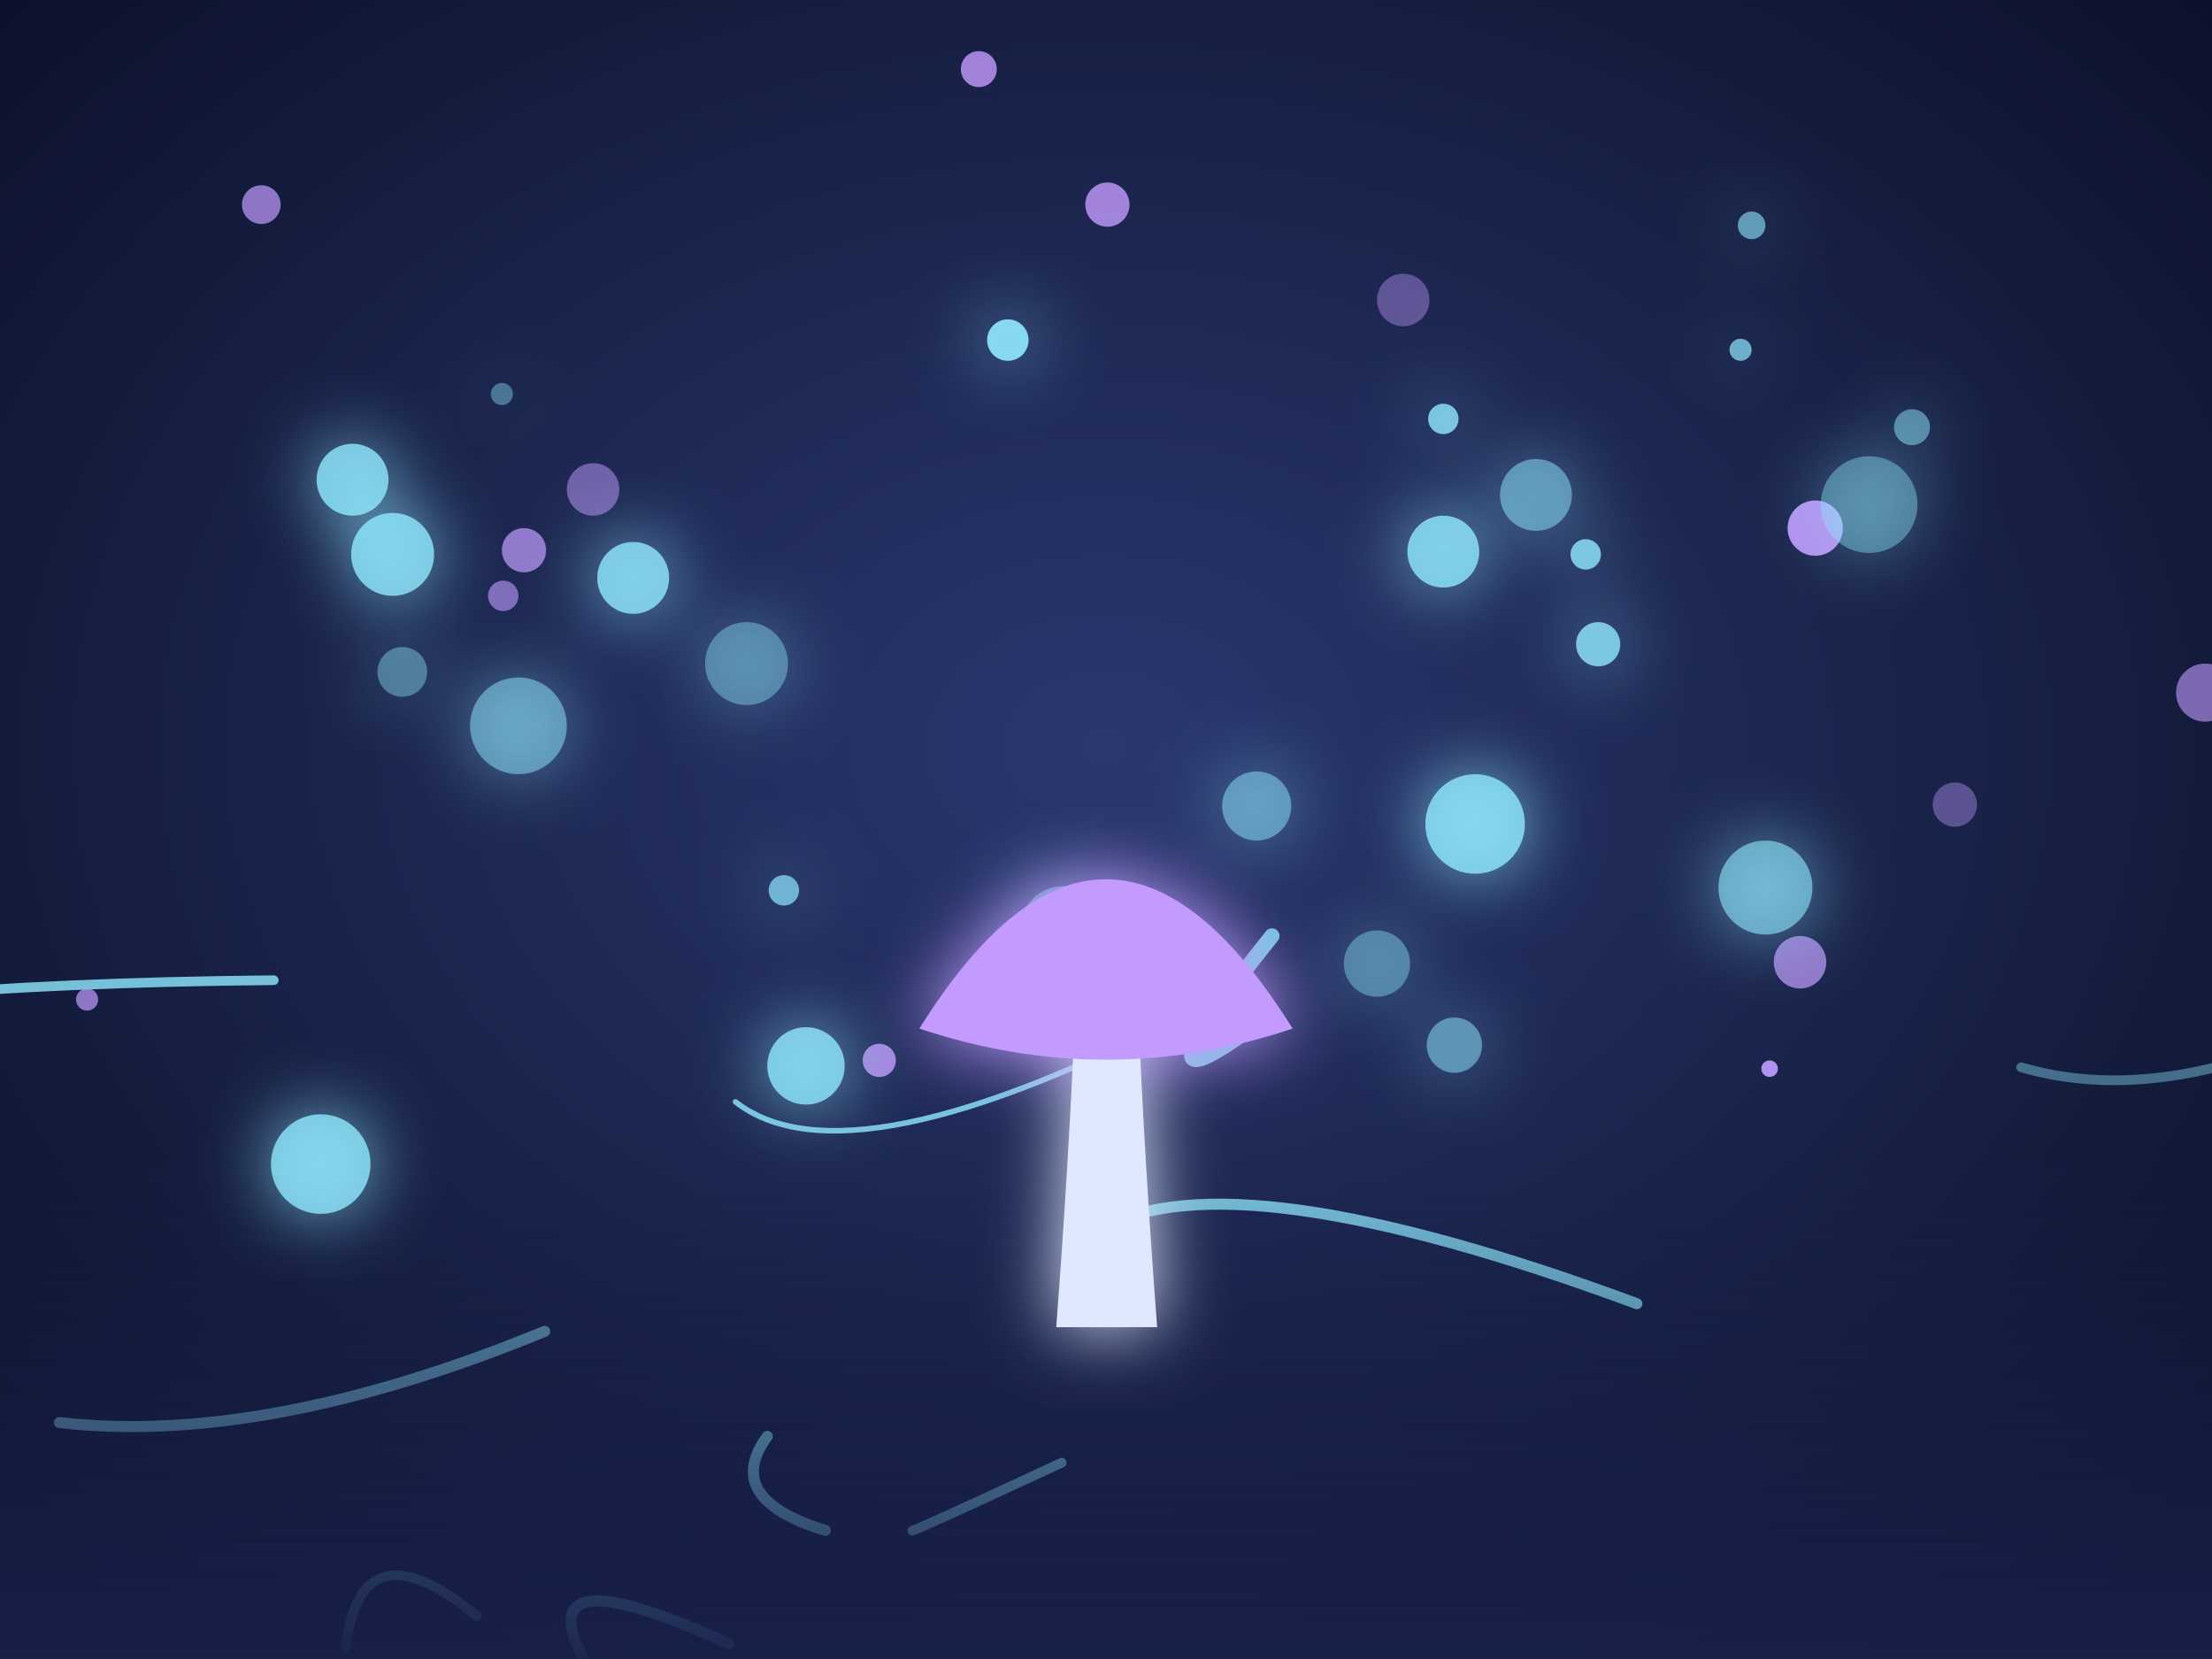
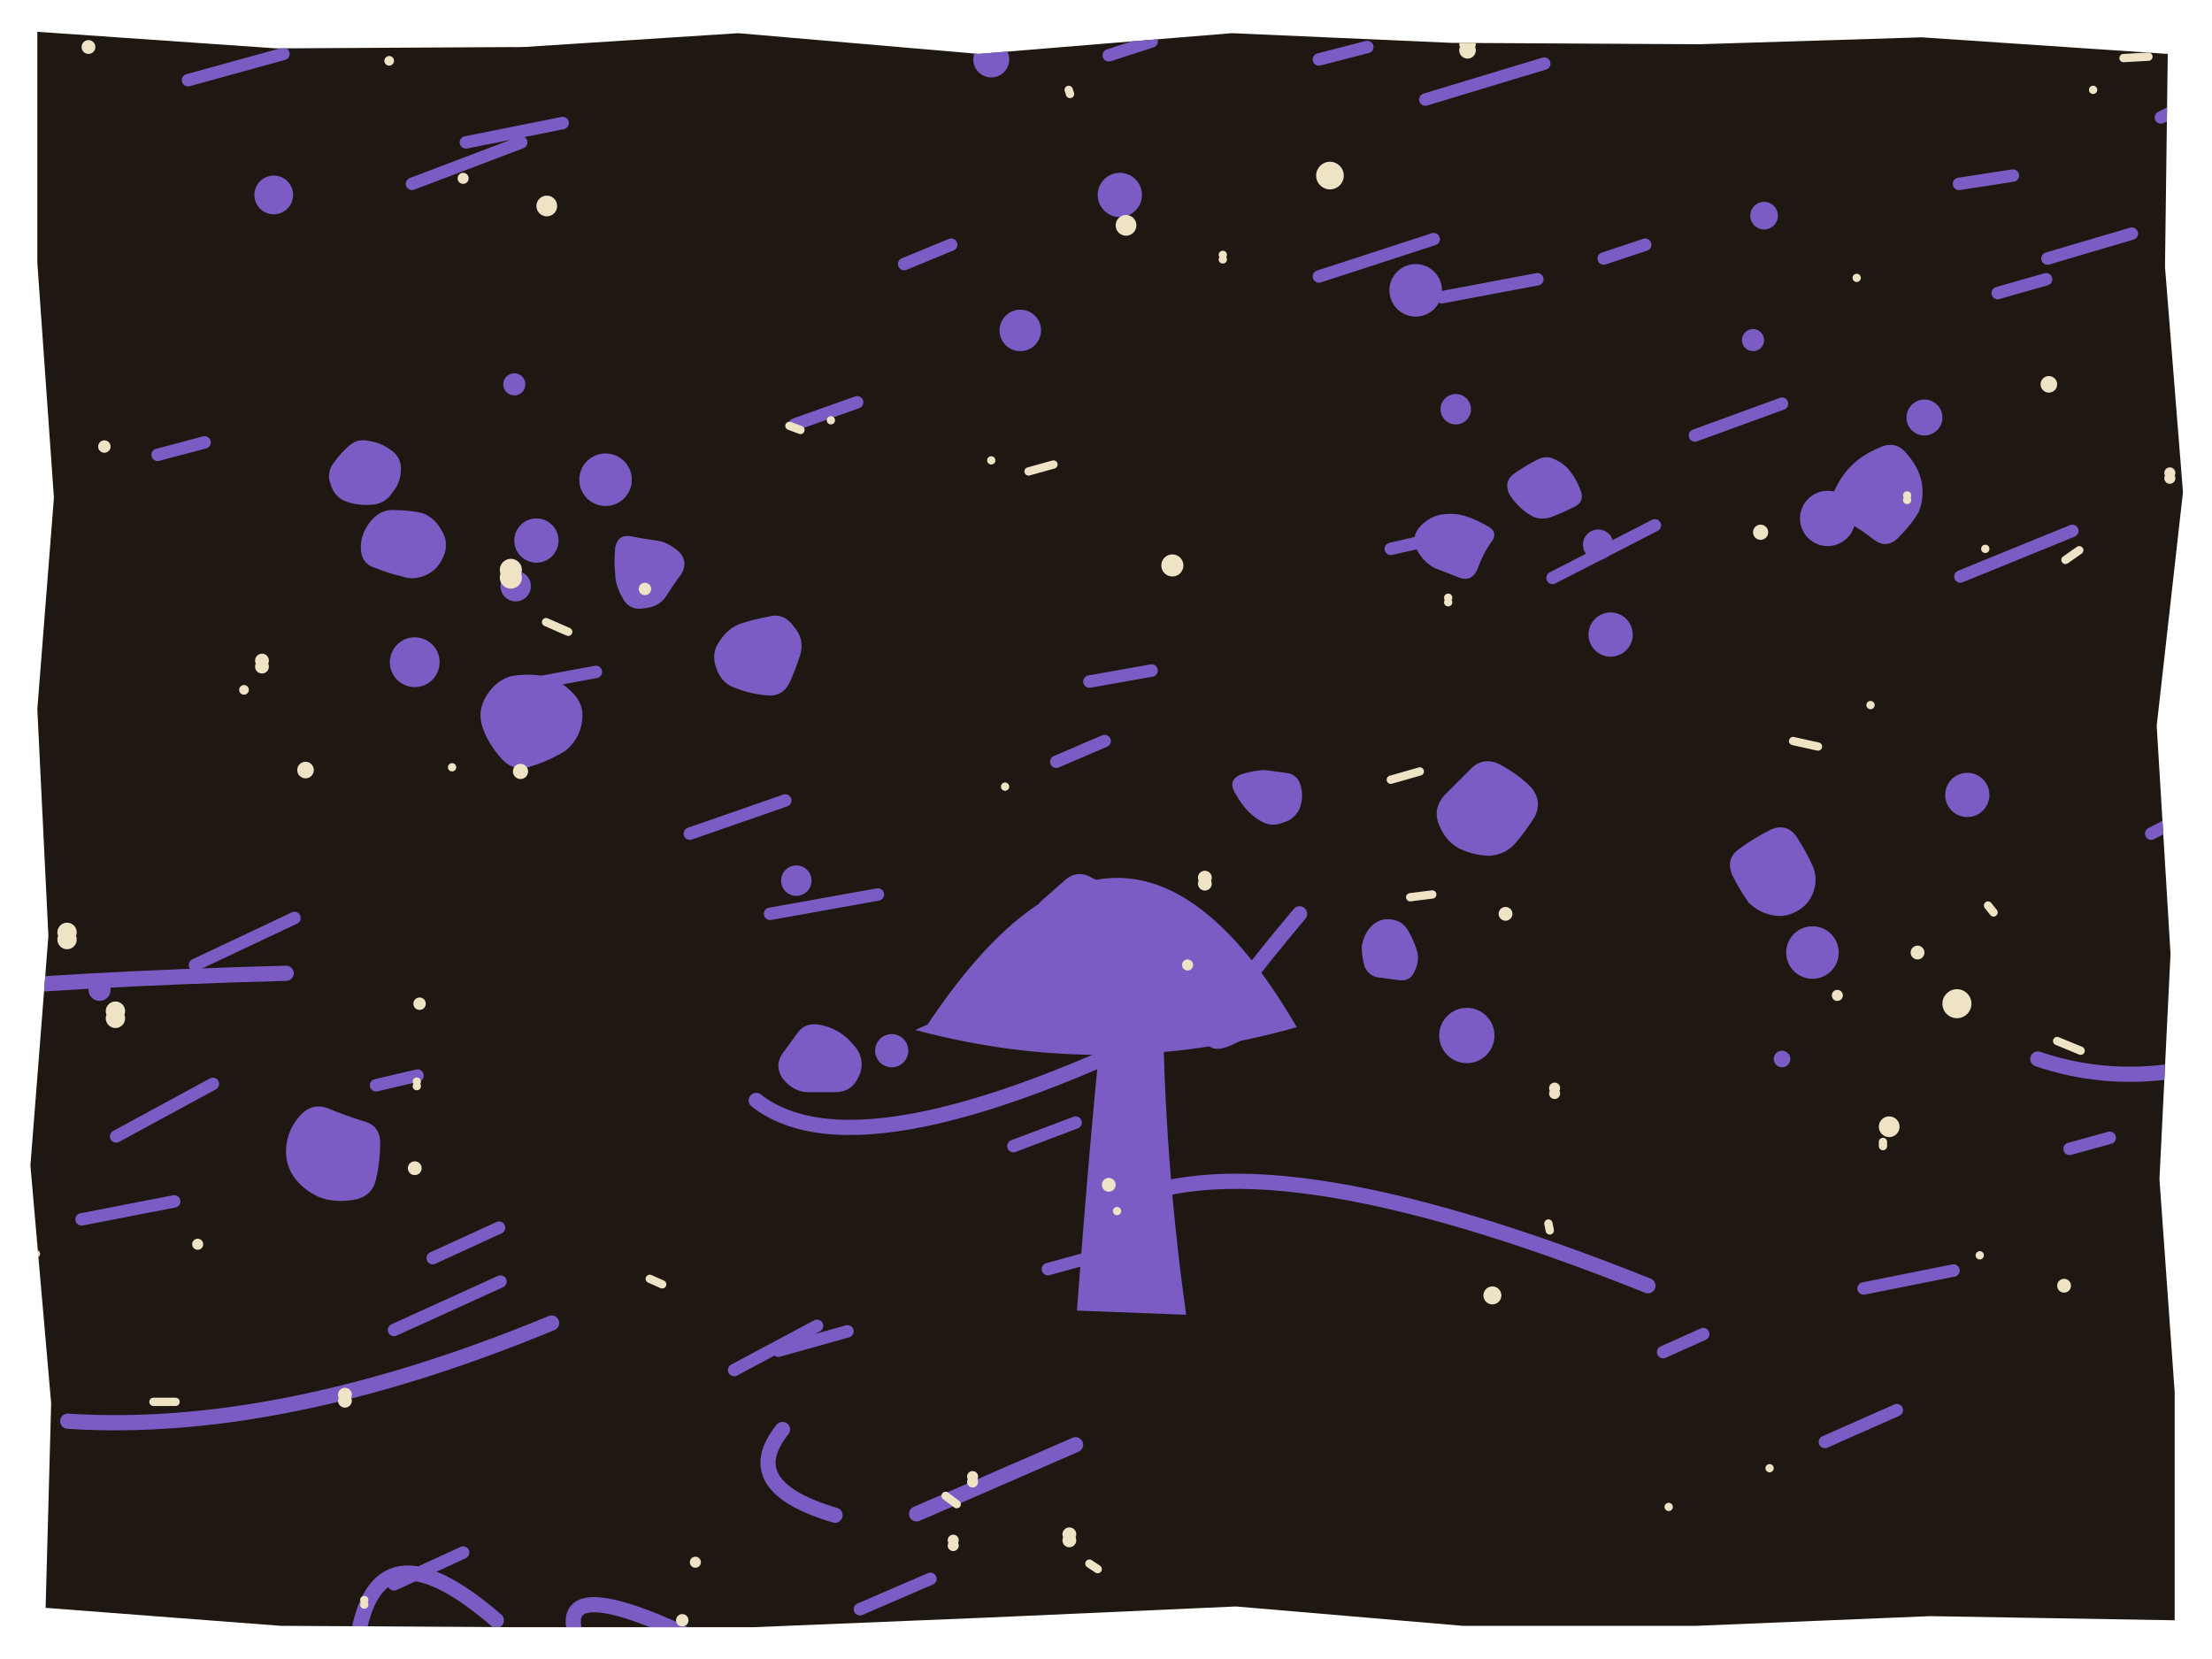
<svg xmlns="http://www.w3.org/2000/svg" viewBox="0 0 160 120" width="160" height="120" preserveAspectRatio="xMidYMid meet">
  <defs>
-     <radialGradient id="bg" cx="50%" cy="45%" r="70%">
-       <stop offset="0" stop-color="#2a3870" />
-       <stop offset="1" stop-color="#0b1028" />
-     </radialGradient>
-     <filter id="glow" x="-50%" y="-50%" width="200%" height="200%">
-       <feGaussianBlur stdDeviation="2.6" result="b" />
-       <feMerge>
-         <feMergeNode in="b" />
-         <feMergeNode in="SourceGraphic" />
-       </feMerge>
-     </filter>
-     <filter id="soft" x="-50%" y="-50%" width="200%" height="200%">
-       <feGaussianBlur stdDeviation="6" result="b" />
-       <feMerge>
-         <feMergeNode in="b" />
-         <feMergeNode in="SourceGraphic" />
-       </feMerge>
-     </filter>
-     <linearGradient id="soil" x1="0" y1="0" x2="0" y2="1">
-       <stop offset="0" stop-color="#18204a" stop-opacity="0" />
-       <stop offset="1" stop-color="#18204a" stop-opacity="0.95" />
-     </linearGradient>
+     <clipPath id="block">
+       <path d="M2.7 2.3L20 3.5L37.9 3.4L53.4 2.4L70.8 3.9L89.1 2.4L105 3.1L122.9 3.2L139 2.7L156.8 3.9L156.6 19.3L157.9 35.6L156 52.5L157 69L156.2 85.3L157.3 100.7L157.3 117.2L139.6 116.9L122.7 117.6L105.8 117.6L89.4 116.2L71.5 117L54.5 117.7L37.1 117.7L20.3 117.6L3.3 116.3L3.7 101.5L2.2 84.3L3.5 67.7L2.7 51.3L3.9 36L2.7 19Z" />
+     </clipPath>
  </defs>
-   <rect width="160" height="120" fill="url(#bg)" />
-   <path d="M146.2 77.2 q8.9 2.6 20.1 -2" stroke="#8fe8ff" stroke-width="0.7" fill="none" stroke-linecap="round" opacity="0.4" />
-   <path d="M53.2 79.7 q8.2 6.4 33.4 -6.8" stroke="#8fe8ff" stroke-width="0.4" fill="none" stroke-linecap="round" opacity="0.8" />
-   <path d="M39.4 96.3 q-20.2 8.3 -35.1 6.6" stroke="#8fe8ff" stroke-width="0.8" fill="none" stroke-linecap="round" opacity="0.6" />
-   <path d="M90 74.7 q-8.5 6.1 2 -7" stroke="#8fe8ff" stroke-width="1.1" fill="none" stroke-linecap="round" opacity="0.8" />
-   <path d="M118.4 94.3 q-29.2 -10.8 -38.8 -5.4" stroke="#8fe8ff" stroke-width="0.8" fill="none" stroke-linecap="round" opacity="0.8" />
-   <path d="M25 119.2 q1.1 -9.2 9.5 -2.3" stroke="#8fe8ff" stroke-width="0.7" fill="none" stroke-linecap="round" opacity="0.5" />
-   <path d="M76.8 105.8 q-11.2 5.2 -10.8 4.9" stroke="#8fe8ff" stroke-width="0.7" fill="none" stroke-linecap="round" opacity="0.8" />
-   <path d="M19.8 70.9 q-31.2 0.3 -45.9 4.1" stroke="#8fe8ff" stroke-width="0.7" fill="none" stroke-linecap="round" opacity="0.8" />
-   <path d="M55.5 103.9 q-3.3 4.5 4.2 6.8" stroke="#8fe8ff" stroke-width="0.8" fill="none" stroke-linecap="round" opacity="0.8" />
-   <path d="M42.2 120 q-4.1 -7.8 10.5 -1.1" stroke="#8fe8ff" stroke-width="0.8" fill="none" stroke-linecap="round" opacity="0.7" />
-   <rect y="84" width="160" height="36" fill="url(#soil)" />
-   <circle cx="101.5" cy="21.7" r="1.9" fill="#c39bff" opacity="0.4" />
-   <circle cx="42.9" cy="35.4" r="1.9" fill="#c39bff" opacity="0.5" />
-   <circle cx="141.4" cy="58.2" r="1.6" fill="#c39bff" opacity="0.4" />
-   <circle cx="159.5" cy="50.1" r="2.1" fill="#c39bff" opacity="0.6" />
-   <circle cx="18.9" cy="14.8" r="1.4" fill="#c39bff" opacity="0.7" />
-   <circle cx="130.2" cy="69.6" r="1.9" fill="#c39bff" opacity="0.7" />
-   <circle cx="80.1" cy="14.8" r="1.6" fill="#c39bff" opacity="0.8" />
-   <circle cx="128" cy="77.3" r="0.6" fill="#c39bff" opacity="0.9" />
-   <circle cx="37.9" cy="39.8" r="1.6" fill="#c39bff" opacity="0.7" />
-   <circle cx="36.4" cy="43.1" r="1.1" fill="#c39bff" opacity="0.6" />
-   <circle cx="6.3" cy="72.3" r="0.8" fill="#c39bff" opacity="0.7" />
-   <circle cx="63.6" cy="76.7" r="1.2" fill="#c39bff" opacity="0.8" />
-   <circle cx="70.8" cy="5" r="1.3" fill="#c39bff" opacity="0.8" />
-   <circle cx="131.3" cy="38.2" r="2" fill="#c39bff" opacity="0.9" />
-   <g filter="url(#glow)">
-     <circle cx="127.7" cy="64.2" r="3.4" fill="#8fe8ff" opacity="0.6" />
-     <circle cx="115.6" cy="46.6" r="1.6" fill="#8fe8ff" opacity="0.8" />
-     <circle cx="28.4" cy="40.1" r="3" fill="#8fe8ff" opacity="0.8" />
-     <circle cx="135.2" cy="36.5" r="3.5" fill="#8fe8ff" opacity="0.4" />
-     <circle cx="23.2" cy="84.2" r="3.6" fill="#8fe8ff" opacity="0.8" />
-     <circle cx="125.9" cy="25.3" r="0.8" fill="#8fe8ff" opacity="0.7" />
-     <circle cx="105.2" cy="75.6" r="2" fill="#8fe8ff" opacity="0.5" />
-     <circle cx="54" cy="48" r="3" fill="#8fe8ff" opacity="0.4" />
-     <circle cx="25.5" cy="34.7" r="2.6" fill="#8fe8ff" opacity="0.8" />
-     <circle cx="111.1" cy="35.8" r="2.6" fill="#8fe8ff" opacity="0.5" />
-     <circle cx="104.4" cy="39.9" r="2.6" fill="#8fe8ff" opacity="0.8" />
-     <circle cx="36.3" cy="28.5" r="0.8" fill="#8fe8ff" opacity="0.4" />
-     <circle cx="90.9" cy="58.3" r="2.5" fill="#8fe8ff" opacity="0.5" />
-     <circle cx="29.1" cy="48.6" r="1.8" fill="#8fe8ff" opacity="0.4" />
-     <circle cx="104.4" cy="30.3" r="1.1" fill="#8fe8ff" opacity="0.8" />
-     <circle cx="114.7" cy="40.1" r="1.1" fill="#8fe8ff" opacity="0.8" />
-     <circle cx="99.6" cy="69.7" r="2.4" fill="#8fe8ff" opacity="0.4" />
-     <circle cx="72.9" cy="24.6" r="1.5" fill="#8fe8ff" opacity="0.9" />
-     <circle cx="56.7" cy="64.4" r="1.1" fill="#8fe8ff" opacity="0.7" />
-     <circle cx="106.7" cy="59.6" r="3.6" fill="#8fe8ff" opacity="0.8" />
-     <circle cx="126.7" cy="16.3" r="1" fill="#8fe8ff" opacity="0.6" />
-     <circle cx="76.9" cy="67.2" r="3.1" fill="#8fe8ff" opacity="0.5" />
-     <circle cx="58.3" cy="77.1" r="2.8" fill="#8fe8ff" opacity="0.8" />
-     <circle cx="37.5" cy="52.5" r="3.5" fill="#8fe8ff" opacity="0.5" />
-     <circle cx="138.3" cy="30.9" r="1.3" fill="#8fe8ff" opacity="0.5" />
-     <circle cx="45.8" cy="41.8" r="2.6" fill="#8fe8ff" opacity="0.8" />
-   </g>
-   <g filter="url(#glow)">
-     <path d="M76.4 96 q0.9 -11.7 1.4 -23.4 h4.5 q0.5 11.7 1.4 23.4 z" fill="#dfe8ff" />
-     <path d="M66.5 74.4 q13.5 -21.6 27 0 q-13.5 4.5 -27 0 z" fill="#c39bff" />
+   <g clip-path="url(#block)">
+     <rect width="160" height="120" fill="#1f1812" />
+     <path d="M37.7 49.6l5.4 -1M134.8 93.2l6.5 -1.3M56.3 97.7l5 -1.4M132 104.3l5.2 -2.3M76.4 55.1l3.5 -1.5M28.5 114.6l5 -2.3M104.3 21.5l6.9 -1.3M55.7 66.1l7.8 -1.4M8.4 82.2l7 -3.8M11.4 32.9l3.4 -0.9M27.2 78.5l3 -0.7M33.7 10.3l7 -1.4M13.6 5.8l6.9 -1.9M159.4 116.6l6.9 -3.5M95.4 20l8.3 -2.7M122.6 31.5l6.3 -2.3M159.8 59l5.4 -2.6M116 18.7l3 -1M31.3 91l4.8 -2.2M148.1 18.7l6.1 -1.8M73.3 82.9l4.5 -1.7M49.9 60.3l6.9 -2.4M141.8 41.7l8.1 -3.3M144.5 21.2l3.5 -1M53.1 99.1l6 -3.2M100.6 39.7l4.8 -1.1M29.8 13.3l7.9 -3M78.8 49.3l4.5 -0.8M103.1 7.2l8.6 -2.6M141.7 13.3l3.9 -0.6M62.2 116.4l5.1 -2.2M155.6 60.3l6.6 -3.4M75.8 91.8l8 -2.2M65.4 19.1l3.4 -1.4M149.7 83.1l2.9 -0.8M156.3 8.5l5.7 -2.9M112.3 41.8l7.4 -3.8M57.5 30.7l4.5 -1.6M37.4 3l7.2 -1.7M95.4 4.3l3.5 -0.9M5.9 88.2l6.7 -1.3M75.2 74.6l5.9 -1.8M14.1 69.8l7.2 -3.4M80.2 4l3.1 -1M28.5 96.2l7.7 -3.5M120.3 97.8l2.9 -1.3" stroke="#7a5cc4" stroke-width="0.9" stroke-linecap="round" fill="none" />
+     <path d="M146.5 77.3 q9.1 3.1 19.5 -2.5" stroke="#7a5cc4" stroke-width="1.1" fill="none" stroke-linecap="round" transform="translate(0.9 -0.7)" />
+     <path d="M53.8 80.3 q7.8 6.1 33.2 -6.9" stroke="#7a5cc4" stroke-width="1.1" fill="none" stroke-linecap="round" transform="translate(0.9 -0.7)" />
+     <path d="M39 96.4 q-19.6 8.1 -35 7.1" stroke="#7a5cc4" stroke-width="1.1" fill="none" stroke-linecap="round" transform="translate(0.9 -0.7)" />
+     <path d="M90.5 74.3 q-8.5 5.7 2.6 -7.5" stroke="#7a5cc4" stroke-width="1.1" fill="none" stroke-linecap="round" transform="translate(0.9 -0.7)" />
+     <path d="M118.3 93.7 q-28.5 -11.4 -38.8 -5.6" stroke="#7a5cc4" stroke-width="1.1" fill="none" stroke-linecap="round" transform="translate(0.9 -0.7)" />
+     <path d="M24.9 119.6 q1.3 -9.3 10.1 -1.7" stroke="#7a5cc4" stroke-width="1.1" fill="none" stroke-linecap="round" transform="translate(0.9 -0.7)" />
+     <path d="M76.9 105.2 q-11 4.8 -11.5 5" stroke="#7a5cc4" stroke-width="1.1" fill="none" stroke-linecap="round" transform="translate(0.9 -0.7)" />
+     <path d="M19.8 71.1 q-30.6 0.8 -46.5 4.4" stroke="#7a5cc4" stroke-width="1.1" fill="none" stroke-linecap="round" transform="translate(0.9 -0.7)" />
+     <path d="M55.7 104.1 q-3.3 4.1 3.8 6.2" stroke="#7a5cc4" stroke-width="1.1" fill="none" stroke-linecap="round" transform="translate(0.9 -0.7)" />
+     <path d="M41.5 120.7 q-4.1 -7.6 9.8 -0.5" stroke="#7a5cc4" stroke-width="1.1" fill="none" stroke-linecap="round" transform="translate(0.9 -0.7)" />
+     <circle cx="101.5" cy="21.7" r="1.9" fill="#7a5cc4" transform="translate(0.9 -0.7)" />
+     <circle cx="42.9" cy="35.4" r="1.9" fill="#7a5cc4" transform="translate(0.9 -0.7)" />
+     <circle cx="141.4" cy="58.2" r="1.6" fill="#7a5cc4" transform="translate(0.9 -0.7)" />
+     <path fill="#7a5cc4" d="M159.5 52.6Q158.6 52.6 158.1 51.9Q157.6 51.2 157.3 50.4Q157.1 49.7 157.4 48.9Q157.8 48.1 158.7 48.3Q159.5 48.5 160 48.7Q160.5 48.9 160.7 49.3Q161 49.8 161.2 50.5Q161.5 51.2 161 51.9Q160.5 52.7 159.5 52.6Z" transform="translate(0.9 -0.7)" />
+     <circle cx="18.9" cy="14.8" r="1.4" fill="#7a5cc4" transform="translate(0.9 -0.7)" />
+     <circle cx="130.2" cy="69.6" r="1.9" fill="#7a5cc4" transform="translate(0.9 -0.7)" />
+     <circle cx="80.1" cy="14.8" r="1.6" fill="#7a5cc4" transform="translate(0.9 -0.7)" />
+     <circle cx="128" cy="77.3" r="0.6" fill="#7a5cc4" transform="translate(0.9 -0.7)" />
+     <circle cx="37.9" cy="39.8" r="1.6" fill="#7a5cc4" transform="translate(0.9 -0.7)" />
+     <circle cx="36.4" cy="43.1" r="1.1" fill="#7a5cc4" transform="translate(0.9 -0.7)" />
+     <circle cx="6.3" cy="72.3" r="0.8" fill="#7a5cc4" transform="translate(0.9 -0.7)" />
+     <circle cx="63.6" cy="76.7" r="1.2" fill="#7a5cc4" transform="translate(0.9 -0.7)" />
+     <circle cx="70.8" cy="5" r="1.3" fill="#7a5cc4" transform="translate(0.9 -0.7)" />
+     <circle cx="131.3" cy="38.2" r="2" fill="#7a5cc4" transform="translate(0.9 -0.7)" />
+     <g>
+       <path fill="#7a5cc4" d="M130.2 63.3Q130.6 64.2 130.3 65.1Q130 66.1 129.1 66.6Q128.2 67.1 127.3 66.9Q126.3 66.7 125.6 66Q125 65.2 124.4 64Q123.9 62.8 124.9 62.1Q126 61.3 127.2 60.7Q128.4 60.2 129.1 61.3Q129.8 62.4 130.2 63.3Z" transform="translate(0.9 -0.7)" />
+       <circle cx="115.6" cy="46.6" r="1.6" fill="#7a5cc4" transform="translate(0.9 -0.7)" />
+       <path fill="#7a5cc4" d="M26 38.3Q26.7 37.5 27.7 37.6Q28.7 37.6 29.6 37.8Q30.5 38.1 31 39Q31.6 39.9 31.2 40.9Q30.8 41.9 29.9 42.3Q29 42.7 28.2 42.4Q27.3 42.2 26.3 41.8Q25.2 41.5 25.2 40.3Q25.2 39.2 26 38.3Z" transform="translate(0.9 -0.7)" />
+       <path fill="#7a5cc4" d="M135 33.1Q136.2 32.5 137 33.5Q137.9 34.5 138.1 35.6Q138.3 36.7 137.9 37.7Q137.4 38.6 136.5 39.5Q135.6 40.5 134.6 39.7Q133.6 38.9 132.4 38.3Q131.2 37.6 131.7 36.4Q132.2 35.2 133 34.4Q133.8 33.6 135 33.1Z" transform="translate(0.9 -0.7)" />
+       <path fill="#7a5cc4" d="M22.2 87.3Q21.1 86.8 20.4 85.9Q19.7 84.9 19.8 83.7Q19.9 82.4 20.8 81.4Q21.7 80.4 22.9 80.9Q24.1 81.4 25.4 81.8Q26.6 82.1 26.6 83.4Q26.6 84.7 26.3 86Q26 87.3 24.6 87.5Q23.3 87.7 22.2 87.3Z" transform="translate(0.9 -0.7)" />
+       <circle cx="125.9" cy="25.3" r="0.8" fill="#7a5cc4" transform="translate(0.9 -0.7)" />
+       <circle cx="105.2" cy="75.6" r="2" fill="#7a5cc4" transform="translate(0.9 -0.7)" />
+       <path fill="#7a5cc4" d="M52.7 45.8Q53.6 45.5 54.7 45.3Q55.8 45 56.5 46Q57.3 46.9 57 48Q56.7 49 56.2 50.1Q55.7 51.1 54.6 51Q53.4 50.9 52.4 50.5Q51.3 50.2 50.9 49Q50.5 47.9 51.2 47Q51.8 46.1 52.7 45.8Z" transform="translate(0.9 -0.7)" />
+       <path fill="#7a5cc4" d="M26.1 37.2Q25.1 37.3 24.2 37Q23.3 36.7 23 35.7Q22.7 34.8 23.3 34.1Q23.8 33.4 24.4 32.9Q25 32.4 25.8 32.6Q26.6 32.7 27.3 33.2Q28.1 33.7 28.1 34.6Q28.1 35.6 27.5 36.3Q27 37.1 26.1 37.2Z" transform="translate(0.9 -0.7)" />
+       <path fill="#7a5cc4" d="M111.3 38.1Q110.4 38.4 109.7 37.9Q108.9 37.4 108.3 36.5Q107.8 35.5 108.7 34.9Q109.6 34.3 110.2 34Q110.9 33.6 111.5 33.9Q112.2 34.2 112.6 34.7Q113.1 35.3 113.4 36.1Q113.8 37 112.9 37.4Q112.1 37.8 111.3 38.1Z" transform="translate(0.9 -0.7)" />
+       <path fill="#7a5cc4" d="M106.6 38.7Q107.6 39.2 106.9 40Q106.3 40.9 106 41.8Q105.6 42.8 104.7 42.5Q103.7 42.1 102.9 41.8Q102.1 41.4 101.6 40.5Q101.1 39.5 101.9 38.7Q102.6 38 103.5 37.9Q104.3 37.8 105 38Q105.7 38.2 106.6 38.7Z" transform="translate(0.9 -0.7)" />
+       <circle cx="36.3" cy="28.5" r="0.8" fill="#7a5cc4" transform="translate(0.9 -0.7)" />
+       <path fill="#7a5cc4" d="M93.1 59.2Q92.7 60 91.9 60.2Q91.2 60.5 90.5 60.2Q89.9 59.9 89.4 59.4Q88.9 58.9 88.4 58Q87.9 57.1 88.9 56.7Q89.9 56.4 90.6 56.4Q91.3 56.5 92.1 56.6Q93 56.7 93.2 57.6Q93.4 58.4 93.1 59.2Z" transform="translate(0.9 -0.7)" />
+       <circle cx="29.1" cy="48.6" r="1.8" fill="#7a5cc4" transform="translate(0.9 -0.7)" />
+       <circle cx="104.4" cy="30.3" r="1.1" fill="#7a5cc4" transform="translate(0.9 -0.7)" />
+       <circle cx="114.7" cy="40.1" r="1.1" fill="#7a5cc4" transform="translate(0.9 -0.7)" />
+       <path fill="#7a5cc4" d="M99.7 67.2Q100.6 67.3 101 68.1Q101.4 68.8 101.6 69.5Q101.8 70.2 101.4 71Q101.1 71.7 100.3 71.6Q99.5 71.5 98.8 71.4Q98.1 71.3 97.8 70.6Q97.6 69.9 97.6 69.2Q97.7 68.4 98.2 67.8Q98.8 67.1 99.7 67.2Z" transform="translate(0.9 -0.7)" />
+       <circle cx="72.9" cy="24.6" r="1.5" fill="#7a5cc4" transform="translate(0.9 -0.7)" />
+       <circle cx="56.7" cy="64.4" r="1.1" fill="#7a5cc4" transform="translate(0.9 -0.7)" />
+       <path fill="#7a5cc4" d="M105.5 56.3Q106.4 55.4 107.6 56Q108.9 56.7 109.8 57.6Q110.7 58.6 110.1 59.8Q109.4 60.9 108.7 61.7Q108 62.5 106.9 62.6Q105.8 62.6 104.7 62.1Q103.7 61.6 103.2 60.4Q102.7 59.2 103.6 58.2Q104.5 57.3 105.5 56.3Z" transform="translate(0.9 -0.7)" />
+       <circle cx="126.7" cy="16.3" r="1" fill="#7a5cc4" transform="translate(0.9 -0.7)" />
+       <path fill="#7a5cc4" d="M76.2 64.3Q77.1 63.6 78.1 64.2Q79.2 64.7 79.8 65.7Q80.5 66.7 80 67.8Q79.5 68.9 78.7 69.6Q77.9 70.4 76.7 70.3Q75.6 70.3 75 69.4Q74.4 68.5 74 67.5Q73.7 66.5 74.5 65.8Q75.3 65.1 76.2 64.3Z" transform="translate(0.9 -0.7)" />
+       <path fill="#7a5cc4" d="M59.7 75.3Q60.4 75.7 61.1 76.6Q61.7 77.6 61.2 78.6Q60.7 79.7 59.5 79.7Q58.4 79.7 57.4 79.7Q56.4 79.6 55.7 78.7Q55.1 77.8 55.7 76.9Q56.3 76.1 56.8 75.4Q57.3 74.7 58.2 74.8Q59 74.9 59.7 75.3Z" transform="translate(0.9 -0.7)" />
+       <path fill="#7a5cc4" d="M34.3 51Q35 49.9 36.1 49.6Q37.3 49.4 38.4 49.6Q39.5 49.8 40.4 50.7Q41.4 51.6 41.2 52.9Q41 54.2 40 55Q38.9 55.7 37.6 56.1Q36.3 56.6 35.4 55.6Q34.4 54.5 34 53.3Q33.6 52.1 34.3 51Z" transform="translate(0.9 -0.7)" />
+       <circle cx="138.3" cy="30.9" r="1.3" fill="#7a5cc4" transform="translate(0.9 -0.7)" />
+       <path fill="#7a5cc4" d="M47.3 43.8Q46.8 44.6 45.7 44.7Q44.6 44.9 44.1 43.9Q43.6 43 43.6 42.2Q43.5 41.4 43.6 40.3Q43.8 39.3 44.8 39.5Q45.8 39.7 46.6 39.8Q47.4 39.9 48.2 40.6Q48.9 41.3 48.4 42.2Q47.8 43 47.3 43.8Z" transform="translate(0.9 -0.7)" />
+     </g>
+     <g>
+       <path d="M77 95.5 q0.9 -12.3 2 -22.8 h4.2 q0.1 11.8 1.7 23.1 z" fill="#7a5cc4" transform="translate(0.9 -0.7)" />
+       <path d="M66.2 74.8 q14.2 -21.3 26.7 0.2 q-13.8 3.9 -27.6 0.2 z" fill="#7a5cc4" transform="translate(0.9 -0.7)" />
+     </g>
+     <path d="M14.3 90m-0.4 0a0.4 0.4 0 1 0 0.8 0a0.4 0.4 0 1 0 -0.8 0M50.3 113m-0.4 0a0.4 0.4 0 1 0 0.8 0a0.4 0.4 0 1 0 -0.8 0M7.5 32.3m-0.4 0a0.4 0.4 0 1 0 0.9 0a0.4 0.4 0 1 0 -0.9 0M96.2 12.7m-1 0a1 1 0 1 0 2 0a1 1 0 1 0 -2 0M80.2 85.7m-0.5 0a0.5 0.5 0 1 0 1 0a0.5 0.5 0 1 0 -1 0M72.7 56.9m-0.3 0a0.3 0.3 0 1 0 0.6 0a0.3 0.3 0 1 0 -0.6 0M80.8 87.6m-0.3 0a0.3 0.3 0 1 0 0.6 0a0.3 0.3 0 1 0 -0.6 0M77.4 111.2m-0.5 0a0.5 0.5 0 1 0 0.9 0a0.5 0.5 0 1 0 -0.9 0M8.4 73.4m-0.7 0a0.7 0.7 0 1 0 1.3 0a0.7 0.7 0 1 0 -1.3 0M2.6 90.7m-0.3 0a0.3 0.3 0 1 0 0.6 0a0.3 0.3 0 1 0 -0.6 0M70.4 107m-0.4 0a0.4 0.4 0 1 0 0.7 0a0.4 0.4 0 1 0 -0.7 0M135.3 51m-0.3 0a0.3 0.3 0 1 0 0.6 0a0.3 0.3 0 1 0 -0.6 0M30 84.5m-0.5 0a0.5 0.5 0 1 0 1 0a0.5 0.5 0 1 0 -1 0M136.6 81.5m-0.7 0a0.7 0.7 0 1 0 1.5 0a0.7 0.7 0 1 0 -1.5 0M39.5 14.9m-0.7 0a0.7 0.7 0 1 0 1.5 0a0.7 0.7 0 1 0 -1.5 0M149.3 93m-0.5 0a0.5 0.5 0 1 0 1 0a0.5 0.5 0 1 0 -1 0M132.9 72m-0.4 0a0.4 0.4 0 1 0 0.8 0a0.4 0.4 0 1 0 -0.8 0M107.9 93.7m-0.6 0a0.6 0.6 0 1 0 1.3 0a0.6 0.6 0 1 0 -1.3 0M69 111.6m-0.4 0a0.4 0.4 0 1 0 0.7 0a0.4 0.4 0 1 0 -0.7 0M138 36m-0.3 0a0.3 0.3 0 1 0 0.5 0a0.3 0.3 0 1 0 -0.5 0M81.4 16.3m-0.7 0a0.7 0.7 0 1 0 1.5 0a0.7 0.7 0 1 0 -1.5 0M151.4 6.5m-0.3 0a0.3 0.3 0 1 0 0.6 0a0.3 0.3 0 1 0 -0.6 0M87.2 63.7m-0.5 0a0.5 0.5 0 1 0 0.9 0a0.5 0.5 0 1 0 -0.9 0M32.7 55.5m-0.3 0a0.3 0.3 0 1 0 0.6 0a0.3 0.3 0 1 0 -0.6 0M37 41.5m-0.8 0a0.8 0.8 0 1 0 1.5 0a0.8 0.8 0 1 0 -1.5 0M106.2 3.4m-0.6 0a0.6 0.6 0 1 0 1.1 0a0.6 0.6 0 1 0 -1.1 0M108.9 66.1m-0.5 0a0.5 0.5 0 1 0 1 0a0.5 0.5 0 1 0 -1 0M138.7 68.9m-0.5 0a0.5 0.5 0 1 0 1 0a0.5 0.5 0 1 0 -1 0M127.3 38.5m-0.5 0a0.5 0.5 0 1 0 1.1 0a0.5 0.5 0 1 0 -1.1 0M25 101.1m-0.5 0a0.5 0.5 0 1 0 0.9 0a0.5 0.5 0 1 0 -0.9 0M17.6 49.9m-0.3 0a0.3 0.3 0 1 0 0.7 0a0.3 0.3 0 1 0 -0.7 0M71.7 33.3m-0.3 0a0.3 0.3 0 1 0 0.6 0a0.3 0.3 0 1 0 -0.6 0M46.6 42.6m-0.4 0a0.4 0.4 0 1 0 0.9 0a0.4 0.4 0 1 0 -0.9 0M37.6 55.8m-0.5 0a0.5 0.5 0 1 0 1.1 0a0.5 0.5 0 1 0 -1.1 0M128 106.2m-0.3 0a0.3 0.3 0 1 0 0.6 0a0.3 0.3 0 1 0 -0.6 0M88.5 18.6m-0.3 0a0.3 0.3 0 1 0 0.5 0a0.3 0.3 0 1 0 -0.5 0M9.1 117.5m-0.4 0a0.4 0.4 0 1 0 0.9 0a0.4 0.4 0 1 0 -0.9 0M6.4 3.4m-0.5 0a0.5 0.5 0 1 0 1 0a0.5 0.5 0 1 0 -1 0M28.1 4.4m-0.3 0a0.3 0.3 0 1 0 0.7 0a0.3 0.3 0 1 0 -0.7 0M22.1 55.7m-0.6 0a0.6 0.6 0 1 0 1.2 0a0.6 0.6 0 1 0 -1.2 0M26.4 115.9m-0.3 0a0.3 0.3 0 1 0 0.5 0a0.3 0.3 0 1 0 -0.5 0M143.6 39.7m-0.3 0a0.3 0.3 0 1 0 0.6 0a0.3 0.3 0 1 0 -0.6 0M120.7 109m-0.3 0a0.3 0.3 0 1 0 0.6 0a0.3 0.3 0 1 0 -0.6 0M19 48m-0.5 0a0.5 0.5 0 1 0 0.9 0a0.5 0.5 0 1 0 -0.9 0M4.9 67.7m-0.7 0a0.7 0.7 0 1 0 1.3 0a0.7 0.7 0 1 0 -1.3 0M157 34.4m-0.4 0a0.4 0.4 0 1 0 0.7 0a0.4 0.4 0 1 0 -0.7 0M134.3 20.1m-0.3 0a0.3 0.3 0 1 0 0.6 0a0.3 0.3 0 1 0 -0.6 0M159.5 10.9m-0.7 0a0.7 0.7 0 1 0 1.4 0a0.7 0.7 0 1 0 -1.4 0M112.5 78.9m-0.4 0a0.4 0.4 0 1 0 0.7 0a0.4 0.4 0 1 0 -0.7 0M141.5 72.6m-1 0a1 1 0 1 0 2.1 0a1 1 0 1 0 -2.1 0M84.8 40.9m-0.8 0a0.8 0.8 0 1 0 1.6 0a0.8 0.8 0 1 0 -1.6 0M30.2 78.4m-0.3 0a0.3 0.3 0 1 0 0.5 0a0.3 0.3 0 1 0 -0.5 0M85.9 69.8m-0.4 0a0.4 0.4 0 1 0 0.8 0a0.4 0.4 0 1 0 -0.8 0M148.2 27.8m-0.6 0a0.6 0.6 0 1 0 1.2 0a0.6 0.6 0 1 0 -1.2 0M49.3 117.2m-0.4 0a0.4 0.4 0 1 0 0.9 0a0.4 0.4 0 1 0 -0.9 0M10 117.5m-0.3 0a0.3 0.3 0 1 0 0.6 0a0.3 0.3 0 1 0 -0.6 0M30.3 72.6m-0.4 0a0.4 0.4 0 1 0 0.9 0a0.4 0.4 0 1 0 -0.9 0M143.2 90.8m-0.3 0a0.3 0.3 0 1 0 0.6 0a0.3 0.3 0 1 0 -0.6 0M33.5 12.9m-0.4 0a0.4 0.4 0 1 0 0.8 0a0.4 0.4 0 1 0 -0.8 0M104.8 43.4m-0.3 0a0.3 0.3 0 1 0 0.5 0a0.3 0.3 0 1 0 -0.5 0M60.1 30.4m-0.3 0a0.3 0.3 0 1 0 0.6 0a0.3 0.3 0 1 0 -0.6 0M67.6 0.6m-0.4 0a0.4 0.4 0 1 0 0.8 0a0.4 0.4 0 1 0 -0.8 0" fill="#efe3c6" />
+     <path d="M136.2 82.9l0 -0.3M68.4 108.2l0.8 0.6M0.7 90.6l1.7 -0.3M57.1 30.8l0.8 0.3M149.4 40.5l1 -0.7M100.6 56.4l2.1 -0.6M74.4 34.1l1.8 -0.5M102 64.9l1.6 -0.2M78.8 113.1l0.6 0.4M112 88.5l0.1 0.5M77.4 6.8l-0.1 -0.3M47 92.5l0.9 0.4M143.8 65.5l0.4 0.5M11.1 101.4l1.6 0M39.5 45l1.6 0.7M148.8 75.3l1.7 0.7M129.7 53.6l1.8 0.4M153.6 4.2l1.8 -0.1" stroke="#efe3c6" stroke-width="0.6" stroke-linecap="round" fill="none" />
  </g>
</svg>
